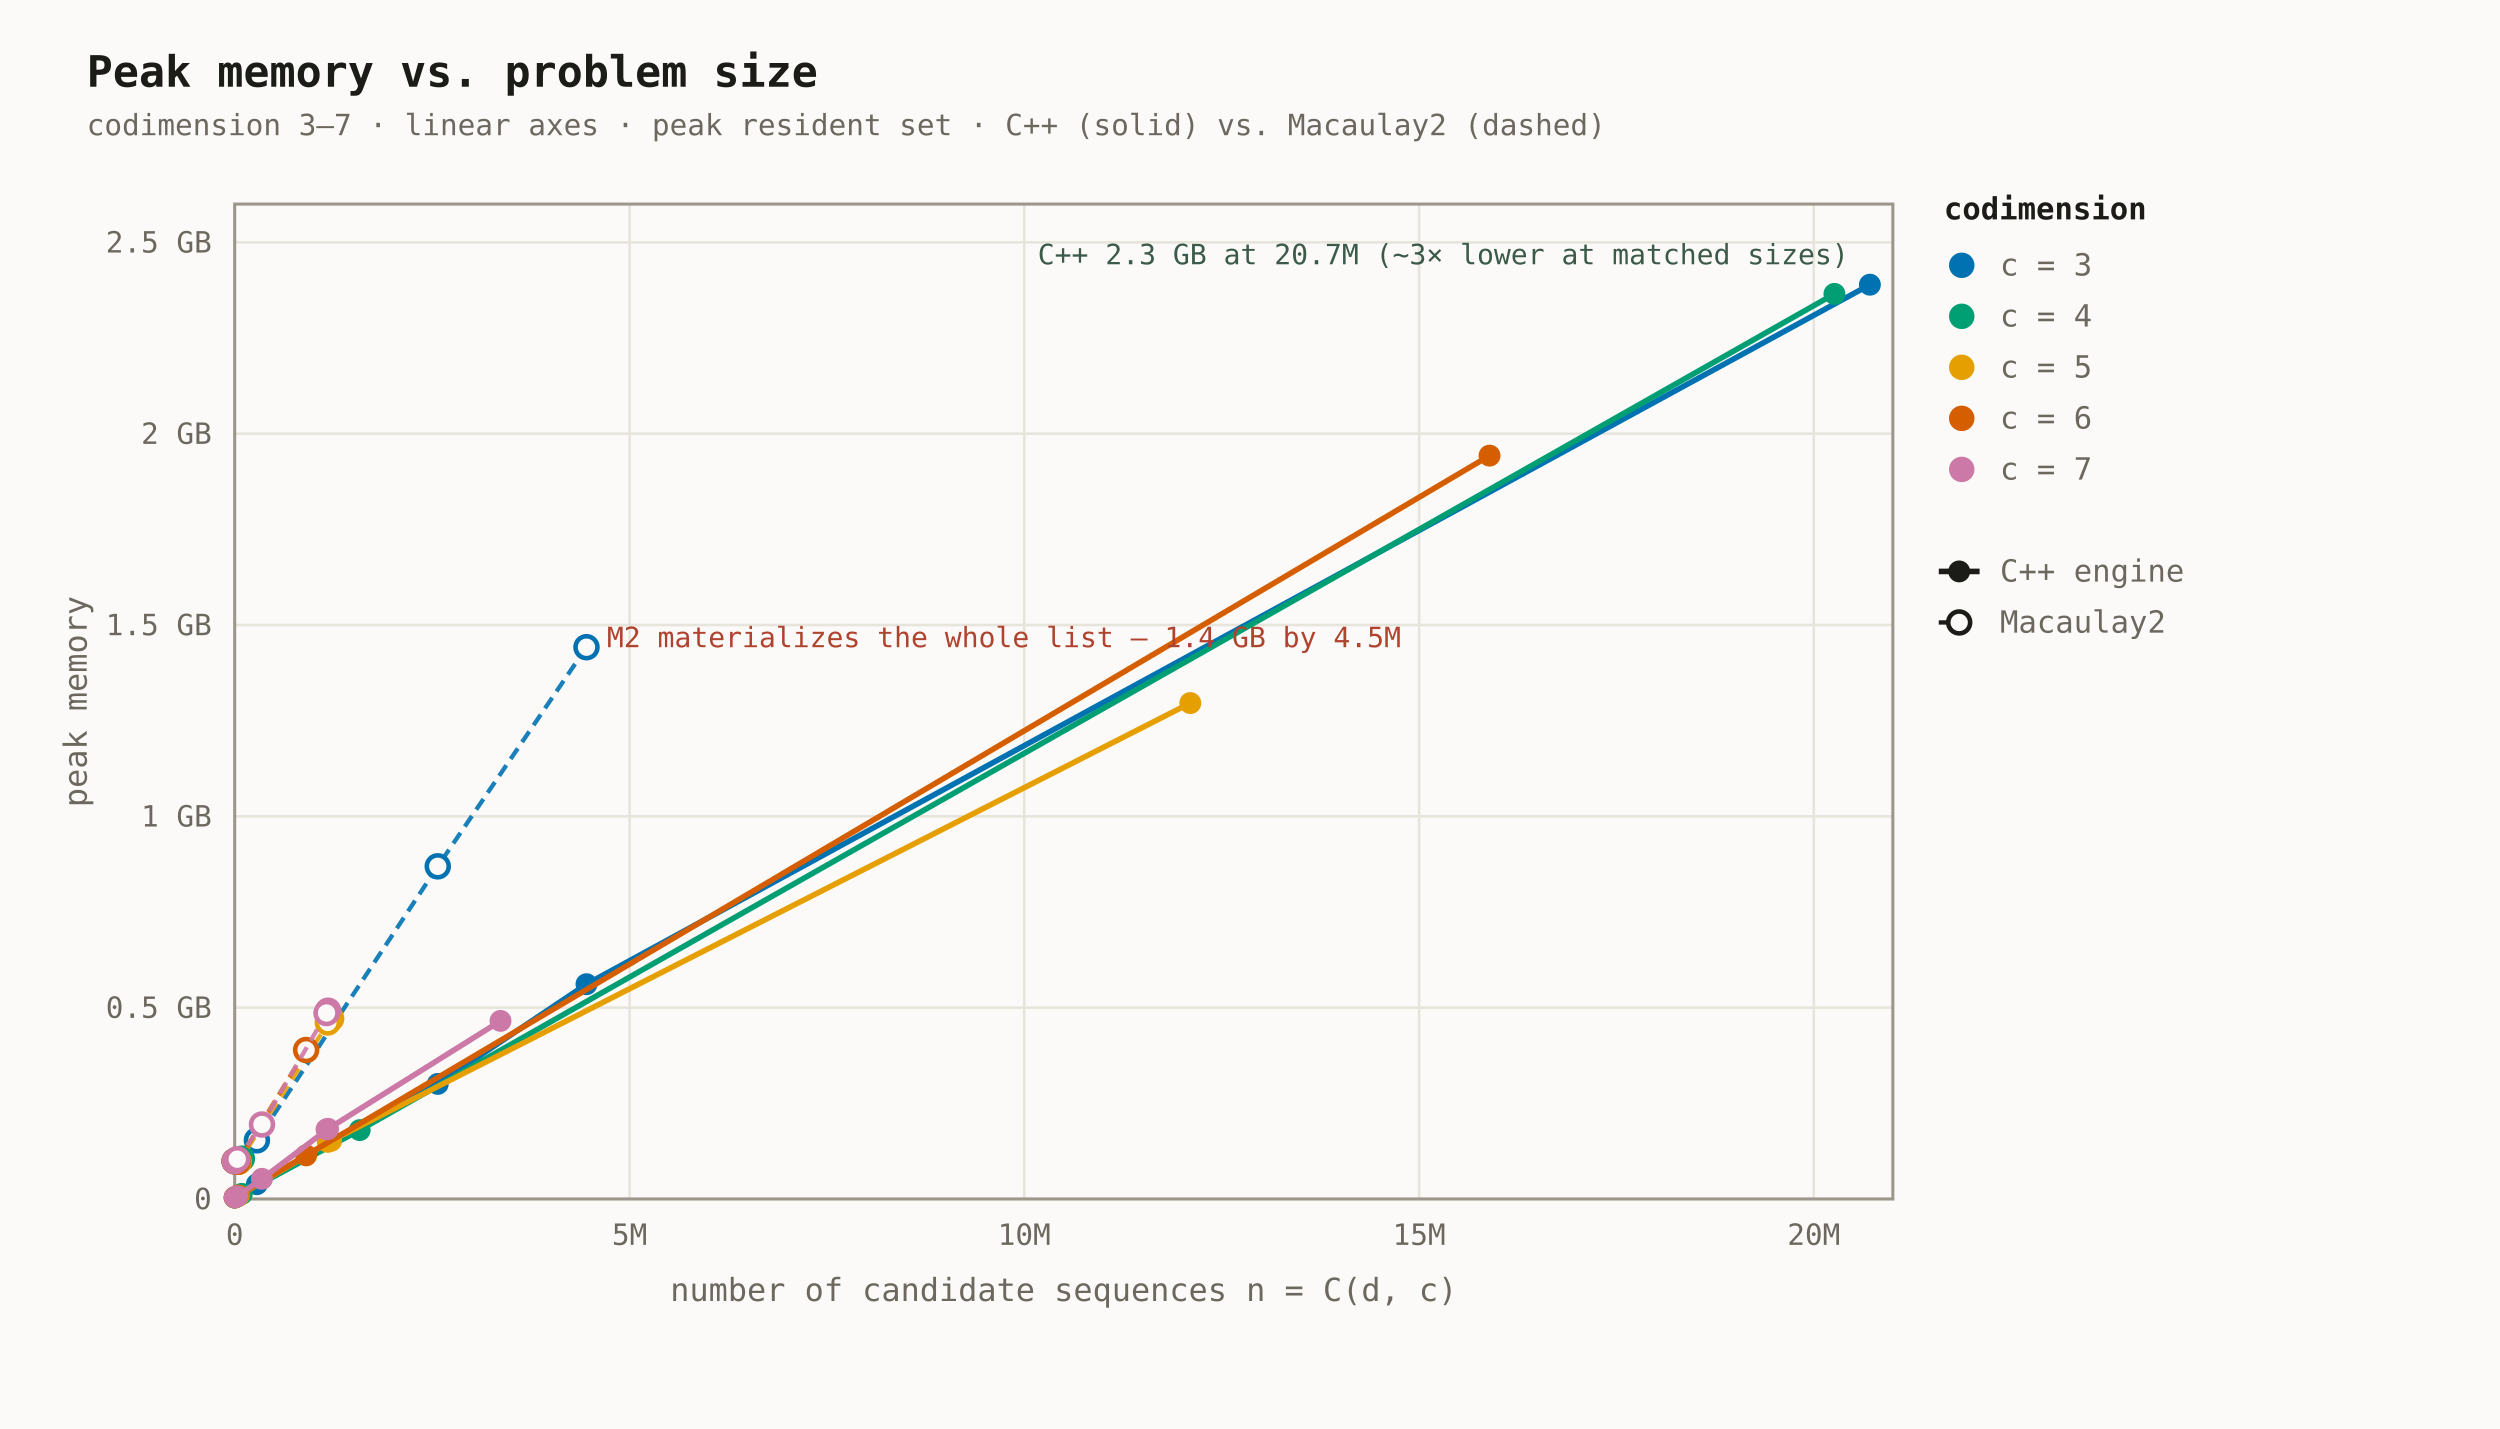
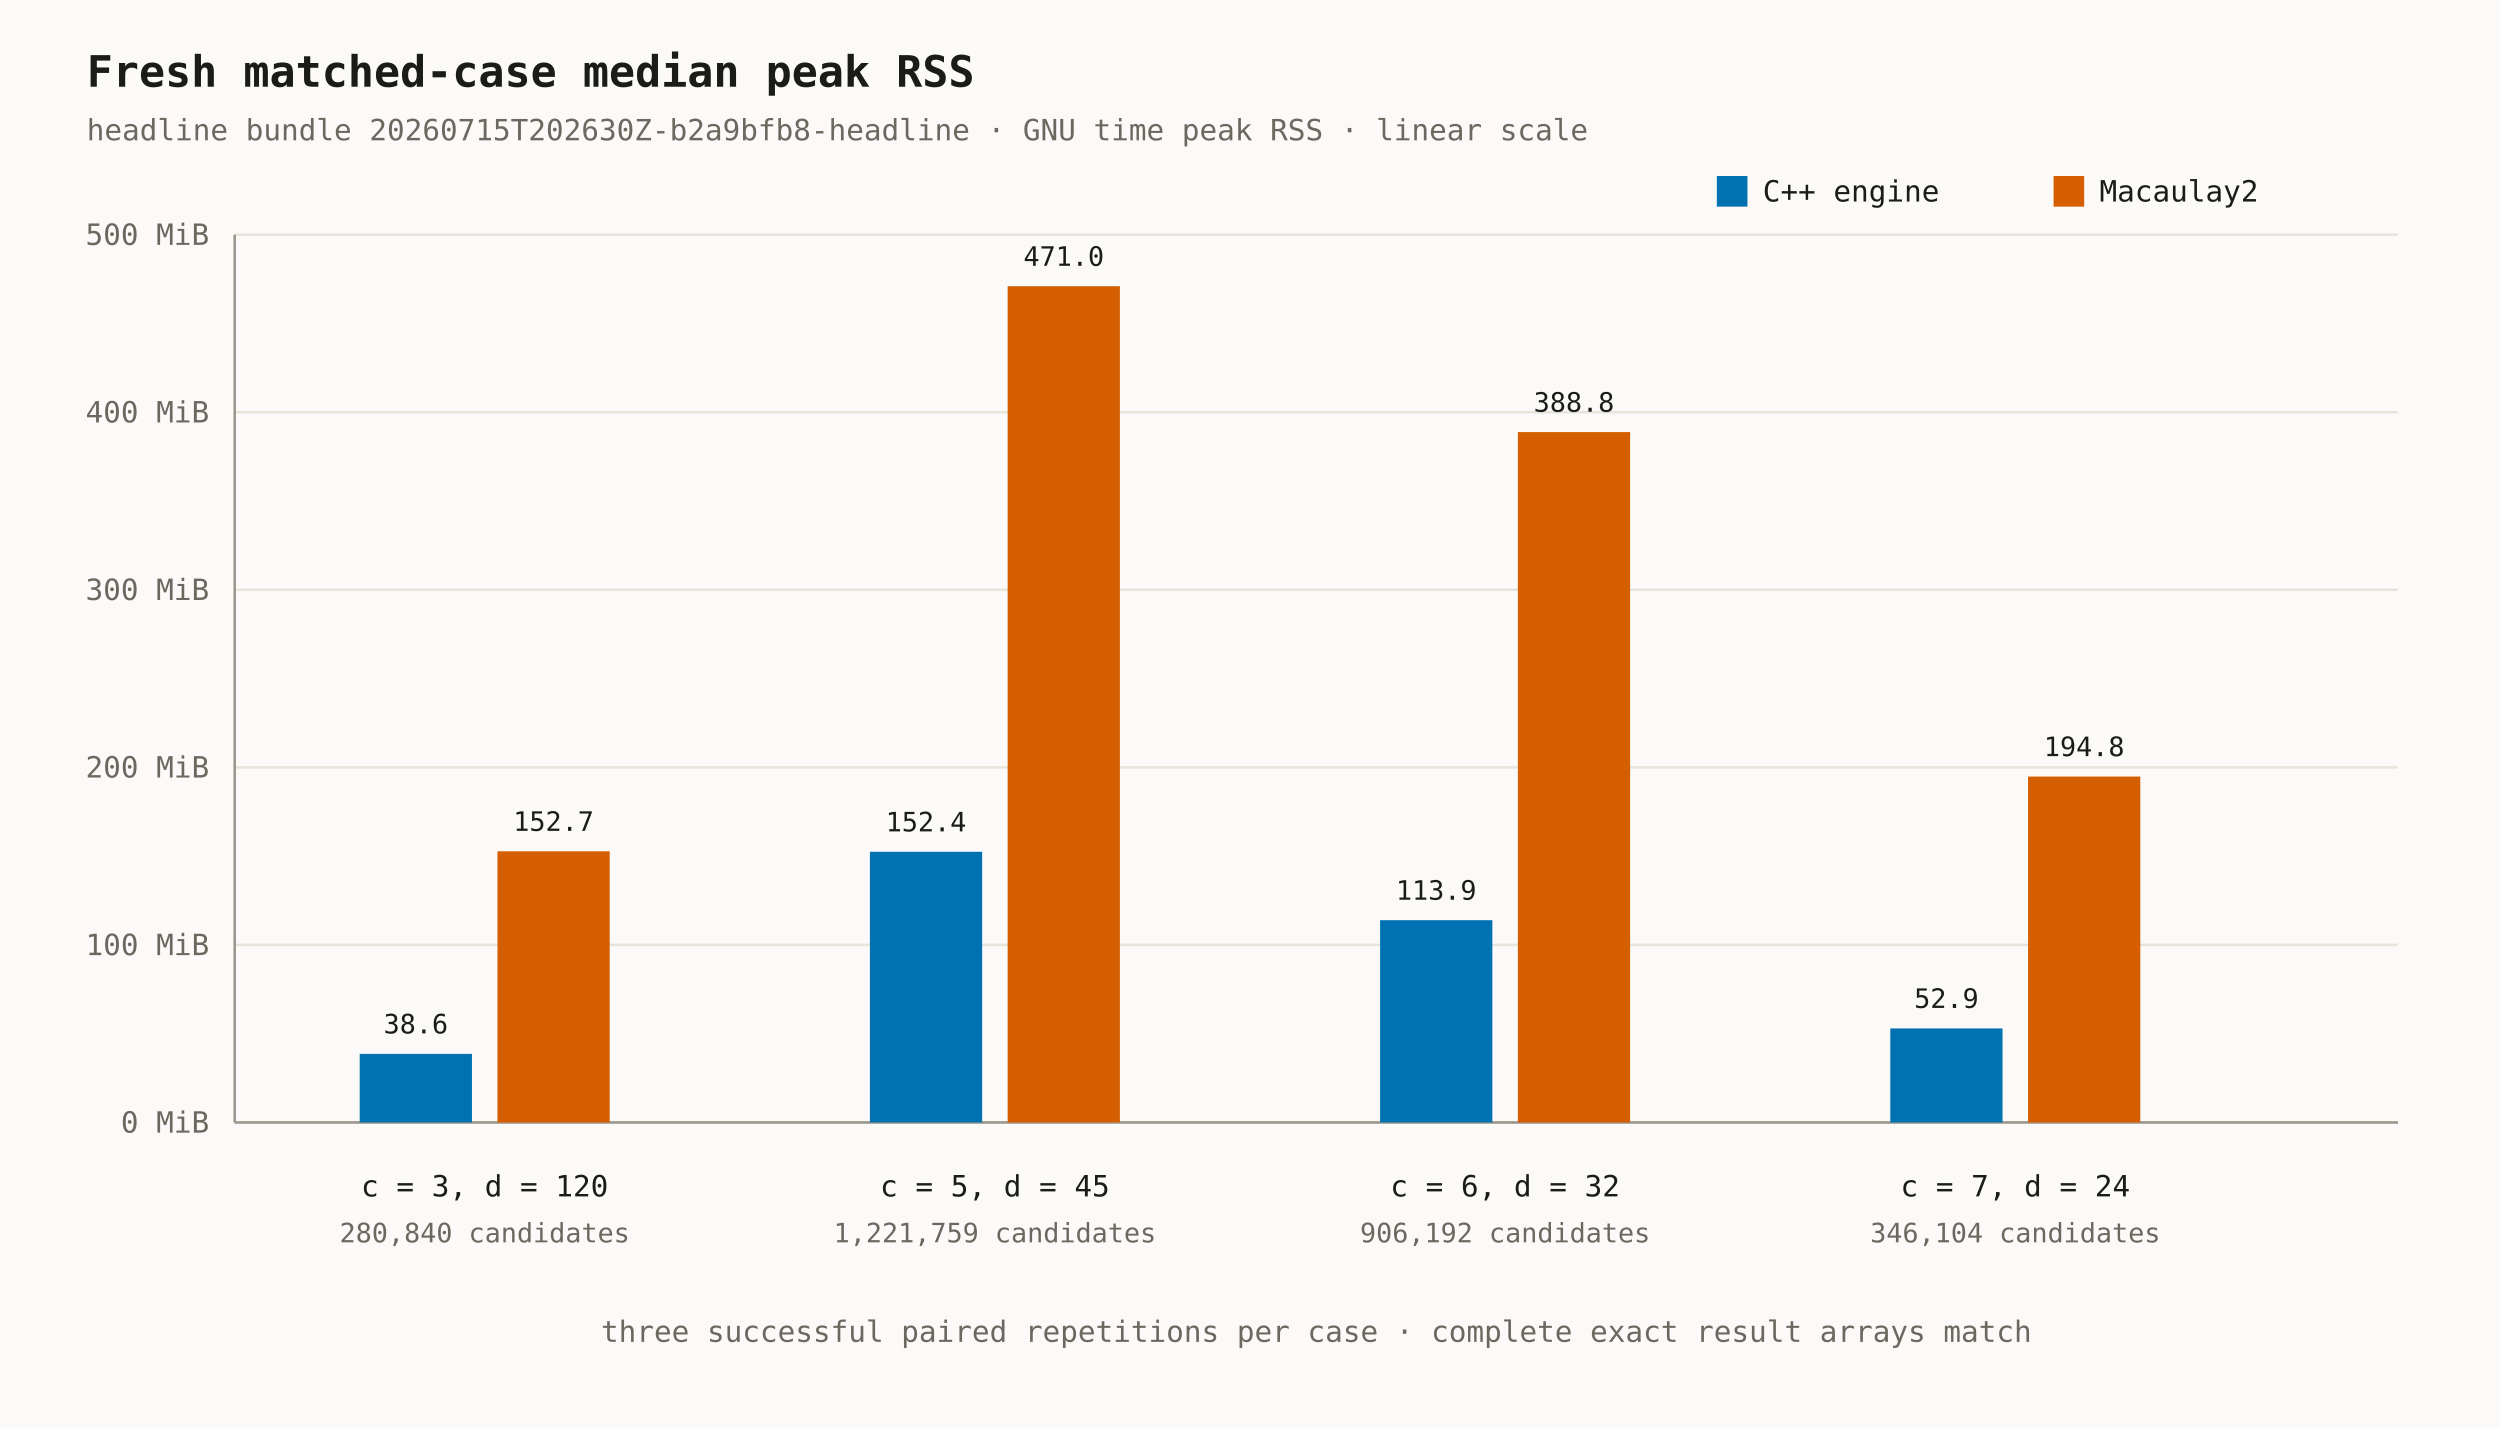
- <svg xmlns="http://www.w3.org/2000/svg" viewBox="0 0 980 560" font-family="ui-monospace,Menlo,Consolas,monospace">
+ <svg xmlns="http://www.w3.org/2000/svg" viewBox="0 0 980 560" font-family="ui-monospace,Menlo,Consolas,monospace" role="img" aria-labelledby="chart-title chart-desc">
  <rect width="980" height="560" fill="#FBFAF8" />
-   <text x="34" y="34" fill="#1B1B17" font-size="17" font-weight="700">Peak memory vs. problem size</text>
-   <text x="34" y="53" fill="#6C685F" font-size="11.5">codimension 3–7 · linear axes · peak resident set · C++ (solid) vs. Macaulay2 (dashed)</text>
-   <line x1="92.0" y1="80" x2="92.0" y2="470" stroke="#E7E4DC" />
-   <text x="92.0" y="488" fill="#6C685F" font-size="11.5" text-anchor="middle">0</text>
-   <line x1="246.8" y1="80" x2="246.8" y2="470" stroke="#E7E4DC" />
-   <text x="246.8" y="488" fill="#6C685F" font-size="11.5" text-anchor="middle">5M</text>
-   <line x1="401.5" y1="80" x2="401.5" y2="470" stroke="#E7E4DC" />
-   <text x="401.5" y="488" fill="#6C685F" font-size="11.5" text-anchor="middle">10M</text>
-   <line x1="556.3" y1="80" x2="556.3" y2="470" stroke="#E7E4DC" />
-   <text x="556.3" y="488" fill="#6C685F" font-size="11.5" text-anchor="middle">15M</text>
-   <line x1="711.0" y1="80" x2="711.0" y2="470" stroke="#E7E4DC" />
-   <text x="711.0" y="488" fill="#6C685F" font-size="11.5" text-anchor="middle">20M</text>
-   <line x1="92" y1="470.0" x2="742" y2="470.0" stroke="#E7E4DC" />
-   <text x="83" y="474.0" fill="#6C685F" font-size="11.5" text-anchor="end">0</text>
-   <line x1="92" y1="395.0" x2="742" y2="395.0" stroke="#E7E4DC" />
-   <text x="83" y="399.0" fill="#6C685F" font-size="11.5" text-anchor="end">0.5 GB</text>
-   <line x1="92" y1="320.0" x2="742" y2="320.0" stroke="#E7E4DC" />
-   <text x="83" y="324.0" fill="#6C685F" font-size="11.5" text-anchor="end">1 GB</text>
-   <line x1="92" y1="245.0" x2="742" y2="245.0" stroke="#E7E4DC" />
-   <text x="83" y="249.0" fill="#6C685F" font-size="11.5" text-anchor="end">1.5 GB</text>
-   <line x1="92" y1="170.0" x2="742" y2="170.0" stroke="#E7E4DC" />
-   <text x="83" y="174.0" fill="#6C685F" font-size="11.5" text-anchor="end">2 GB</text>
-   <line x1="92" y1="95.0" x2="742" y2="95.0" stroke="#E7E4DC" />
-   <text x="83" y="99.0" fill="#6C685F" font-size="11.5" text-anchor="end">2.5 GB</text>
-   <text x="417" y="510" fill="#6C685F" font-size="12.5" text-anchor="middle">number of candidate sequences  n = C(d, c)</text>
-   <text transform="translate(34,275) rotate(-90)" fill="#6C685F" font-size="12.5" text-anchor="middle">peak memory</text>
-   <rect x="92" y="80" width="650" height="390" fill="none" stroke="#9C978C" stroke-width="1.2" />
-   <polyline points="92.0,455.2 93.1,455.4 100.7,447.0 171.6,339.6 229.9,253.7" fill="none" stroke="#0072B2" stroke-width="1.7" stroke-dasharray="5 3" opacity="0.9" />
-   <polyline points="92.0,469.4 93.1,468.9 100.7,464.2 171.6,424.9 229.9,385.8 733.0,111.6" fill="none" stroke="#0072B2" stroke-width="2.2" />
-   <circle cx="92.0" cy="455.2" r="4.3" fill="#FBFAF8" stroke="#0072B2" stroke-width="1.8" />
-   <circle cx="92.0" cy="469.4" r="4.3" fill="#0072B2" />
-   <circle cx="93.1" cy="455.4" r="4.3" fill="#FBFAF8" stroke="#0072B2" stroke-width="1.8" />
-   <circle cx="93.1" cy="468.9" r="4.3" fill="#0072B2" />
-   <circle cx="100.7" cy="447.0" r="4.3" fill="#FBFAF8" stroke="#0072B2" stroke-width="1.8" />
-   <circle cx="100.7" cy="464.2" r="4.3" fill="#0072B2" />
-   <circle cx="171.6" cy="339.6" r="4.3" fill="#FBFAF8" stroke="#0072B2" stroke-width="1.8" />
-   <circle cx="171.6" cy="424.9" r="4.3" fill="#0072B2" />
-   <circle cx="229.9" cy="253.7" r="4.3" fill="#FBFAF8" stroke="#0072B2" stroke-width="1.8" />
-   <circle cx="229.9" cy="385.8" r="4.3" fill="#0072B2" />
-   <circle cx="733.0" cy="111.6" r="4.3" fill="#0072B2" />
-   <polyline points="92.0,455.2 94.8,454.2" fill="none" stroke="#009E73" stroke-width="1.7" stroke-dasharray="5 3" opacity="0.9" />
-   <polyline points="92.0,469.4 94.8,468.0 141.0,443.0 719.1,115.2" fill="none" stroke="#009E73" stroke-width="2.2" />
-   <circle cx="92.0" cy="455.2" r="4.3" fill="#FBFAF8" stroke="#009E73" stroke-width="1.8" />
-   <circle cx="92.0" cy="469.4" r="4.3" fill="#009E73" />
-   <circle cx="94.8" cy="454.2" r="4.3" fill="#FBFAF8" stroke="#009E73" stroke-width="1.8" />
-   <circle cx="94.8" cy="468.0" r="4.3" fill="#009E73" />
-   <circle cx="141.0" cy="443.0" r="4.3" fill="#009E73" />
-   <circle cx="719.1" cy="115.2" r="4.3" fill="#009E73" />
-   <polyline points="92.0,455.2 93.6,455.4 129.8,399.3" fill="none" stroke="#E69F00" stroke-width="1.7" stroke-dasharray="5 3" opacity="0.9" />
-   <polyline points="92.0,469.4 93.6,468.7 129.8,447.2 466.6,275.6" fill="none" stroke="#E69F00" stroke-width="2.2" />
-   <circle cx="92.0" cy="455.2" r="4.3" fill="#FBFAF8" stroke="#E69F00" stroke-width="1.8" />
-   <circle cx="92.0" cy="469.4" r="4.3" fill="#E69F00" />
-   <circle cx="93.6" cy="455.4" r="4.3" fill="#FBFAF8" stroke="#E69F00" stroke-width="1.8" />
-   <circle cx="93.6" cy="468.7" r="4.3" fill="#E69F00" />
-   <circle cx="129.8" cy="399.3" r="4.3" fill="#FBFAF8" stroke="#E69F00" stroke-width="1.8" />
-   <circle cx="129.8" cy="447.2" r="4.3" fill="#E69F00" />
-   <circle cx="466.6" cy="275.6" r="4.3" fill="#E69F00" />
-   <circle cx="128.5" cy="400.8" r="4.3" fill="#FBFAF8" stroke="#E69F00" stroke-width="1.8" />
-   <circle cx="128.5" cy="447.6" r="4.3" fill="#E69F00" />
-   <polyline points="92.0,455.2 93.2,455.4 120.0,411.6" fill="none" stroke="#D55E00" stroke-width="1.7" stroke-dasharray="5 3" opacity="0.9" />
-   <polyline points="92.0,469.4 93.2,468.7 120.0,452.9 583.9,178.6" fill="none" stroke="#D55E00" stroke-width="2.2" />
-   <circle cx="92.0" cy="455.2" r="4.3" fill="#FBFAF8" stroke="#D55E00" stroke-width="1.8" />
-   <circle cx="92.0" cy="469.4" r="4.3" fill="#D55E00" />
-   <circle cx="93.2" cy="455.4" r="4.3" fill="#FBFAF8" stroke="#D55E00" stroke-width="1.8" />
-   <circle cx="93.2" cy="468.7" r="4.3" fill="#D55E00" />
-   <circle cx="120.0" cy="411.6" r="4.3" fill="#FBFAF8" stroke="#D55E00" stroke-width="1.8" />
-   <circle cx="120.0" cy="452.9" r="4.3" fill="#D55E00" />
-   <circle cx="583.9" cy="178.6" r="4.3" fill="#D55E00" />
-   <polyline points="92.0,455.2 93.0,454.4 102.7,440.8 128.6,396.2" fill="none" stroke="#CC79A7" stroke-width="1.7" stroke-dasharray="5 3" opacity="0.9" />
-   <polyline points="92.0,469.4 93.0,468.9 102.7,462.1 128.6,442.5 196.2,400.2" fill="none" stroke="#CC79A7" stroke-width="2.2" />
-   <circle cx="92.0" cy="455.2" r="4.3" fill="#FBFAF8" stroke="#CC79A7" stroke-width="1.8" />
-   <circle cx="92.0" cy="469.4" r="4.3" fill="#CC79A7" />
-   <circle cx="93.0" cy="454.4" r="4.3" fill="#FBFAF8" stroke="#CC79A7" stroke-width="1.8" />
-   <circle cx="93.0" cy="468.9" r="4.3" fill="#CC79A7" />
-   <circle cx="102.7" cy="440.8" r="4.3" fill="#FBFAF8" stroke="#CC79A7" stroke-width="1.8" />
-   <circle cx="102.7" cy="462.1" r="4.3" fill="#CC79A7" />
-   <circle cx="128.6" cy="396.2" r="4.3" fill="#FBFAF8" stroke="#CC79A7" stroke-width="1.8" />
-   <circle cx="128.6" cy="442.5" r="4.3" fill="#CC79A7" />
-   <circle cx="196.2" cy="400.2" r="4.3" fill="#CC79A7" />
-   <circle cx="128.0" cy="397.1" r="4.3" fill="#FBFAF8" stroke="#CC79A7" stroke-width="1.8" />
-   <circle cx="128.0" cy="442.7" r="4.3" fill="#CC79A7" />
-   <text x="237.9" y="253.7" fill="#B0432E" font-size="11">M2 materializes the whole list — 1.4 GB by 4.5M</text>
-   <text x="724.7" y="103.6" fill="#3C5A49" font-size="11" text-anchor="end">C++ 2.3 GB at 20.7M (~3× lower at matched sizes)</text>
-   <text x="762" y="86" fill="#1B1B17" font-size="12" font-weight="700">codimension</text>
-   <circle cx="769" cy="104" r="5" fill="#0072B2" />
-   <text x="784" y="108" fill="#6C685F" font-size="12">c = 3</text>
-   <circle cx="769" cy="124" r="5" fill="#009E73" />
-   <text x="784" y="128" fill="#6C685F" font-size="12">c = 4</text>
-   <circle cx="769" cy="144" r="5" fill="#E69F00" />
-   <text x="784" y="148" fill="#6C685F" font-size="12">c = 5</text>
-   <circle cx="769" cy="164" r="5" fill="#D55E00" />
-   <text x="784" y="168" fill="#6C685F" font-size="12">c = 6</text>
-   <circle cx="769" cy="184" r="5" fill="#CC79A7" />
-   <text x="784" y="188" fill="#6C685F" font-size="12">c = 7</text>
-   <line x1="760" y1="224" x2="776" y2="224" stroke="#1B1B17" stroke-width="2.2" />
-   <circle cx="768" cy="224" r="4.3" fill="#1B1B17" />
-   <text x="784" y="228" fill="#6C685F" font-size="12">C++ engine</text>
-   <line x1="760" y1="244" x2="776" y2="244" stroke="#1B1B17" stroke-width="1.7" stroke-dasharray="5 3" />
-   <circle cx="768" cy="244" r="4.3" fill="#FBFAF8" stroke="#1B1B17" stroke-width="1.8" />
-   <text x="784" y="248" fill="#6C685F" font-size="12">Macaulay2</text>
+   <text x="34" y="34" fill="#1B1B17" font-size="17" font-weight="700">Fresh matched-case median peak RSS</text>
+   <text x="34" y="55" fill="#6C685F" font-size="11.5">headline bundle 20260715T202630Z-b2a9bfb8-headline · GNU time peak RSS · linear scale</text>
+   <line x1="92" y1="440.0" x2="940" y2="440.0" stroke="#E7E4DC" />
+   <text x="82" y="444.0" fill="#6C685F" font-size="11.5" text-anchor="end">0 MiB</text>
+   <line x1="92" y1="370.4" x2="940" y2="370.4" stroke="#E7E4DC" />
+   <text x="82" y="374.4" fill="#6C685F" font-size="11.5" text-anchor="end">100 MiB</text>
+   <line x1="92" y1="300.8" x2="940" y2="300.8" stroke="#E7E4DC" />
+   <text x="82" y="304.8" fill="#6C685F" font-size="11.5" text-anchor="end">200 MiB</text>
+   <line x1="92" y1="231.2" x2="940" y2="231.2" stroke="#E7E4DC" />
+   <text x="82" y="235.2" fill="#6C685F" font-size="11.5" text-anchor="end">300 MiB</text>
+   <line x1="92" y1="161.6" x2="940" y2="161.6" stroke="#E7E4DC" />
+   <text x="82" y="165.6" fill="#6C685F" font-size="11.5" text-anchor="end">400 MiB</text>
+   <line x1="92" y1="92.0" x2="940" y2="92.0" stroke="#E7E4DC" />
+   <text x="82" y="96.0" fill="#6C685F" font-size="11.5" text-anchor="end">500 MiB</text>
+   <line x1="92" y1="92" x2="92" y2="440" stroke="#9C978C" />
+   <line x1="92" y1="440" x2="940" y2="440" stroke="#9C978C" />
+   <rect x="141" y="413.12" width="44" height="26.88" fill="#0072B2" />
+   <text x="163" y="405.1" fill="#1B1B17" font-size="10.5" text-anchor="middle">38.6</text>
+   <rect x="195" y="333.70" width="44" height="106.30" fill="#D55E00" />
+   <text x="217" y="325.7" fill="#1B1B17" font-size="10.5" text-anchor="middle">152.7</text>
+   <text x="190" y="469" fill="#1B1B17" font-size="11.5" text-anchor="middle">c = 3, d = 120</text>
+   <text x="190" y="487" fill="#6C685F" font-size="10.5" text-anchor="middle">280,840 candidates</text>
+   <rect x="341" y="333.90" width="44" height="106.10" fill="#0072B2" />
+   <text x="363" y="325.9" fill="#1B1B17" font-size="10.5" text-anchor="middle">152.4</text>
+   <rect x="395" y="112.19" width="44" height="327.81" fill="#D55E00" />
+   <text x="417" y="104.2" fill="#1B1B17" font-size="10.5" text-anchor="middle">471.0</text>
+   <text x="390" y="469" fill="#1B1B17" font-size="11.5" text-anchor="middle">c = 5, d = 45</text>
+   <text x="390" y="487" fill="#6C685F" font-size="10.5" text-anchor="middle">1,221,759 candidates</text>
+   <rect x="541" y="360.71" width="44" height="79.29" fill="#0072B2" />
+   <text x="563" y="352.7" fill="#1B1B17" font-size="10.5" text-anchor="middle">113.9</text>
+   <rect x="595" y="169.38" width="44" height="270.62" fill="#D55E00" />
+   <text x="617" y="161.4" fill="#1B1B17" font-size="10.5" text-anchor="middle">388.8</text>
+   <text x="590" y="469" fill="#1B1B17" font-size="11.5" text-anchor="middle">c = 6, d = 32</text>
+   <text x="590" y="487" fill="#6C685F" font-size="10.5" text-anchor="middle">906,192 candidates</text>
+   <rect x="741" y="403.15" width="44" height="36.85" fill="#0072B2" />
+   <text x="763" y="395.1" fill="#1B1B17" font-size="10.5" text-anchor="middle">52.9</text>
+   <rect x="795" y="304.41" width="44" height="135.59" fill="#D55E00" />
+   <text x="817" y="296.4" fill="#1B1B17" font-size="10.5" text-anchor="middle">194.8</text>
+   <text x="790" y="469" fill="#1B1B17" font-size="11.5" text-anchor="middle">c = 7, d = 24</text>
+   <text x="790" y="487" fill="#6C685F" font-size="10.5" text-anchor="middle">346,104 candidates</text>
+   <rect x="673" y="69" width="12" height="12" fill="#0072B2" />
+   <text x="691" y="79" fill="#1B1B17" font-size="11.5">C++ engine</text>
+   <rect x="805" y="69" width="12" height="12" fill="#D55E00" />
+   <text x="823" y="79" fill="#1B1B17" font-size="11.5">Macaulay2</text>
+   <text x="516" y="526" fill="#6C685F" font-size="11.5" text-anchor="middle">three successful paired repetitions per case · complete exact result arrays match</text>
</svg>
